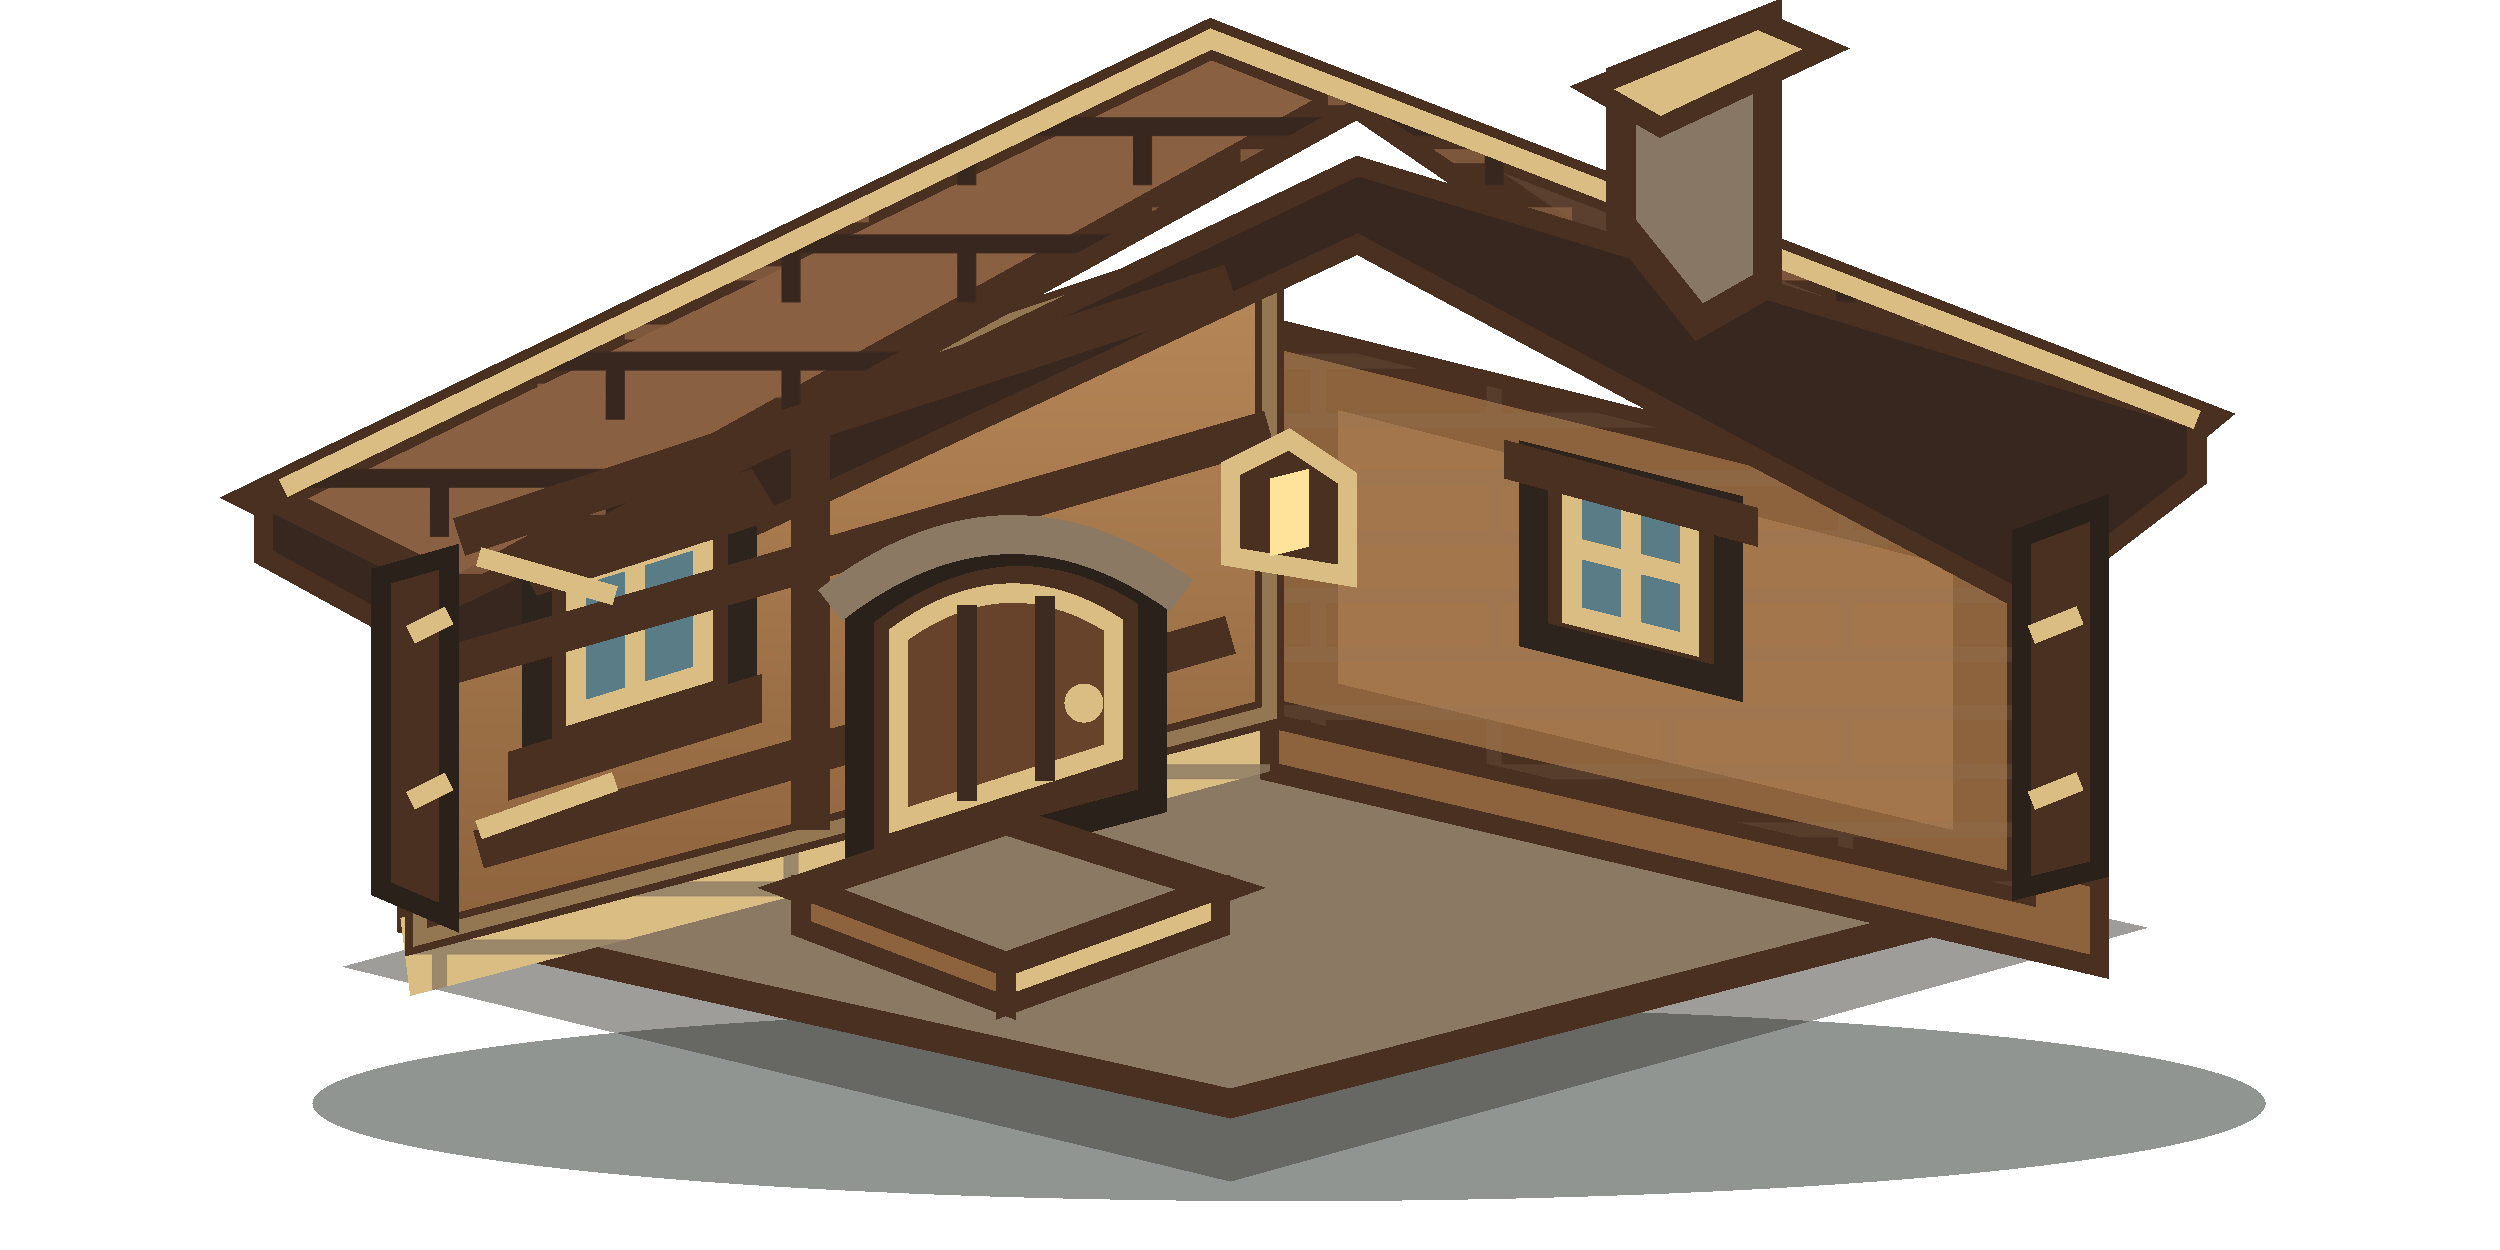
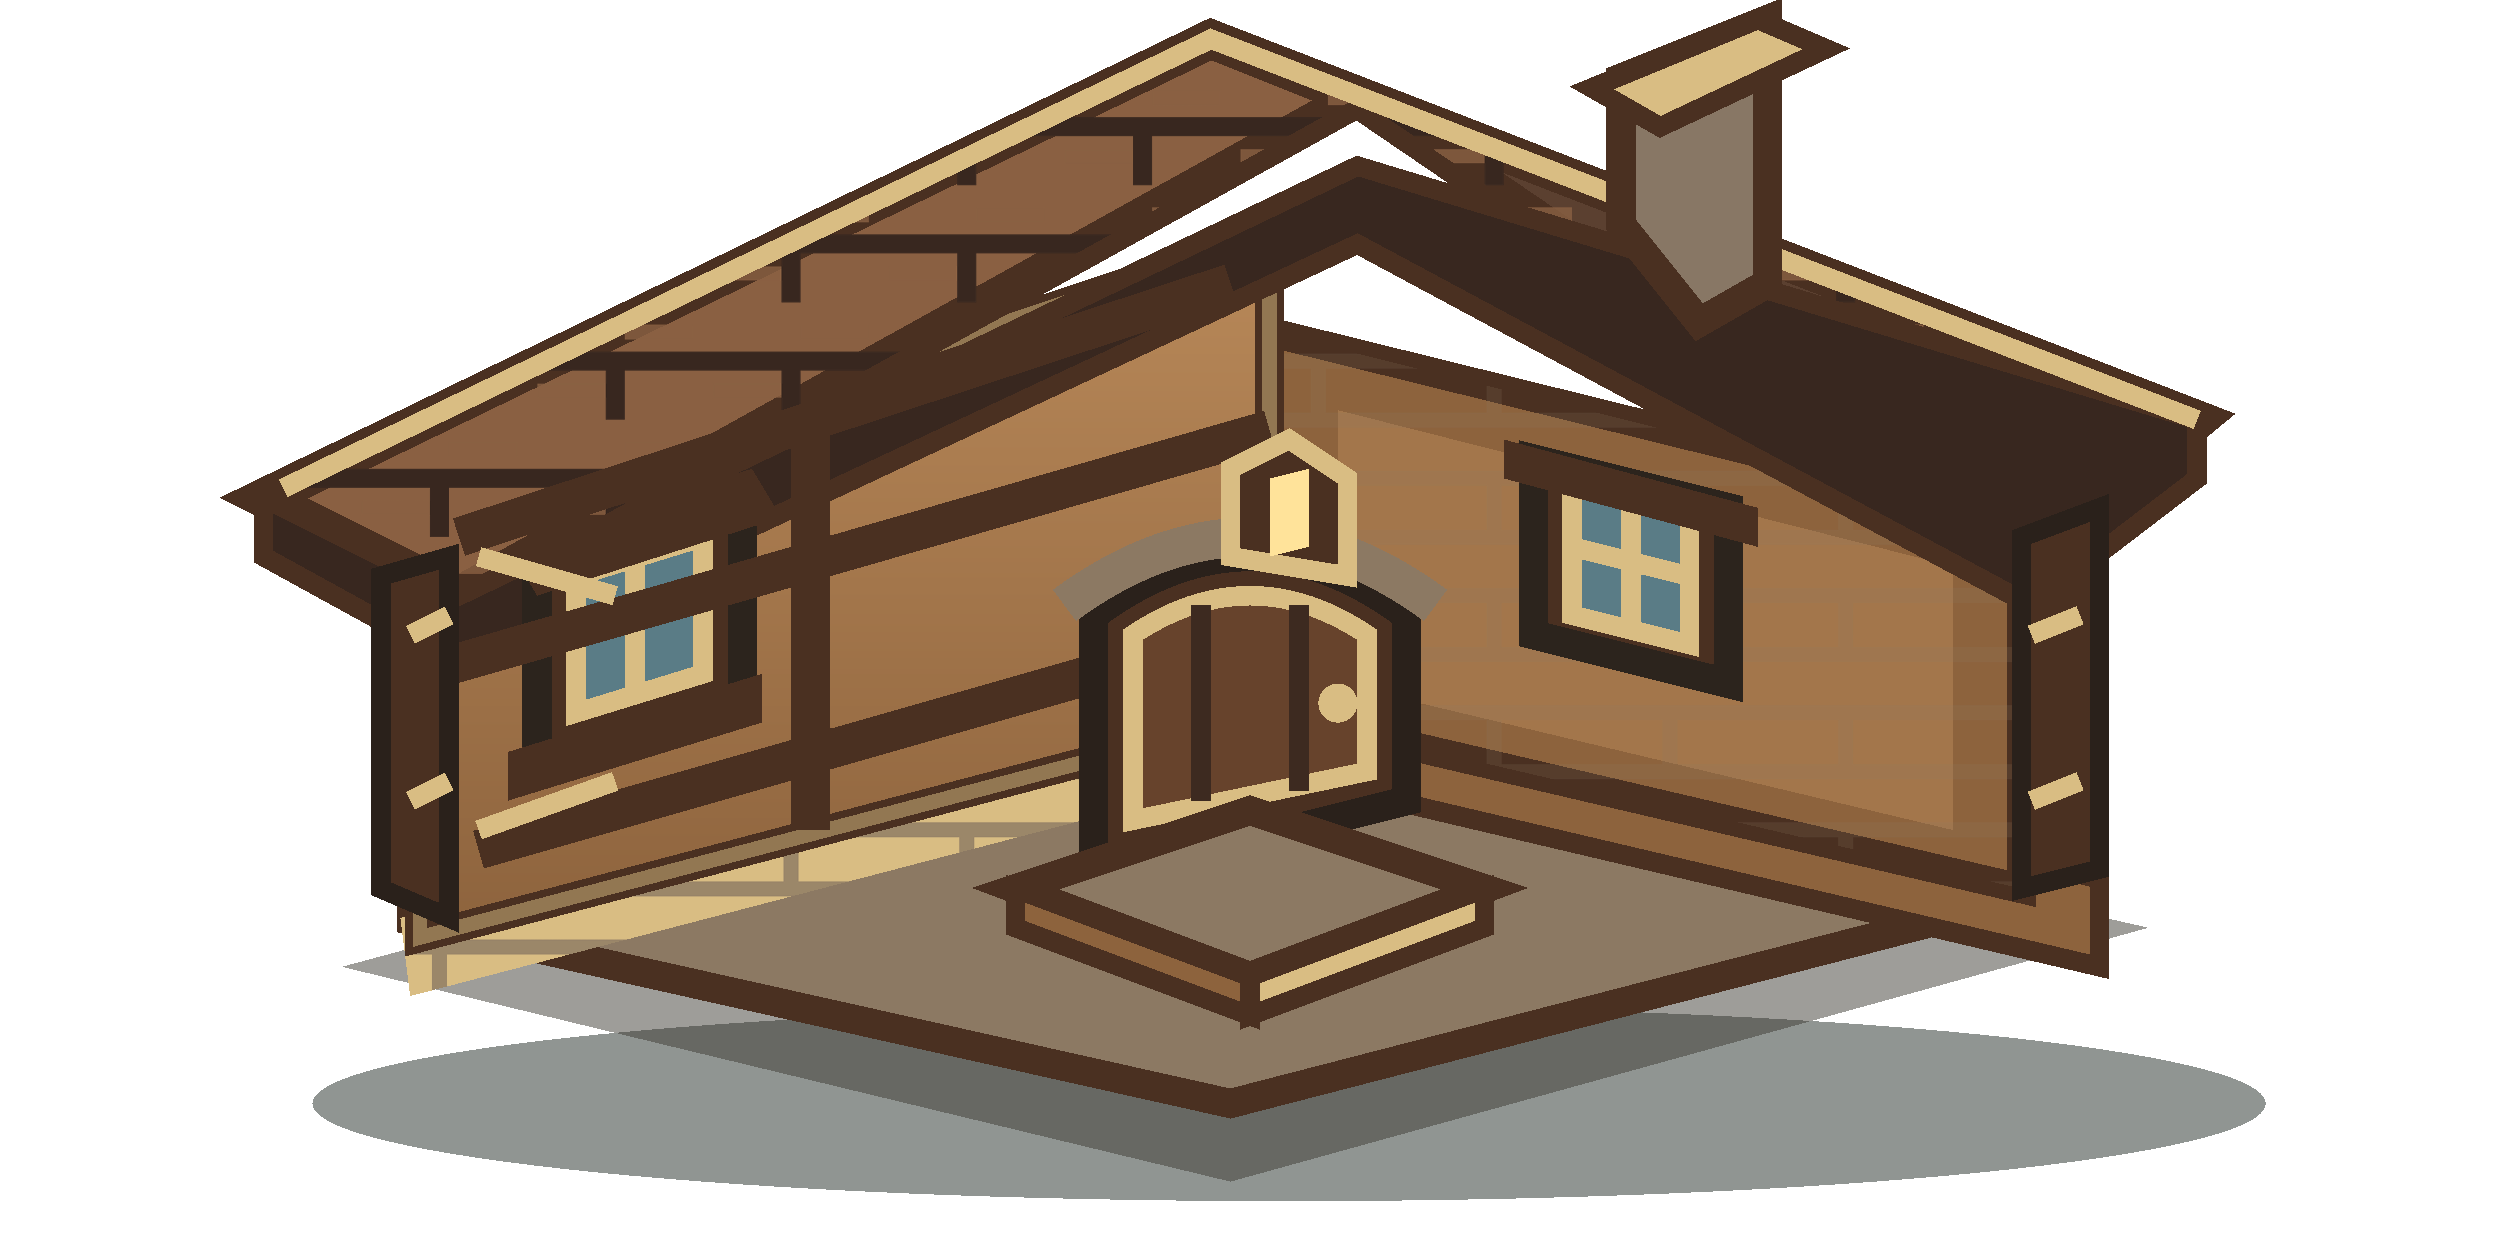
<svg xmlns="http://www.w3.org/2000/svg" viewBox="0 0 256 128" shape-rendering="crispEdges">
  <defs>
    <linearGradient id="front" x1="0" y1="0" x2="0" y2="1">
      <stop stop-color="#b98959" />
      <stop offset="1" stop-color="#8d633d" />
    </linearGradient>
    <pattern id="tiles" width="18" height="12" patternUnits="userSpaceOnUse">
      <path d="M0 1H18M9 1V7" stroke="#38271f" stroke-width="2" />
      <path d="M1 4H8M10 10H17" stroke="#8a6042" stroke-width="1.5" opacity=".8" />
    </pattern>
    <pattern id="block" width="18" height="12" patternUnits="userSpaceOnUse">
      <path d="M0 1H18M9 1V7M0 7H18" stroke="#8c7963" stroke-width="1.5" opacity=".8" />
    </pattern>
  </defs>
  <ellipse cx="132" cy="113" rx="100" ry="10" fill="#17221b" opacity=".48" />
  <path d="M35 99 128 74 220 95 126 121Z" fill="#3d3c33" opacity=".5" />
  <path d="M41 94 130 70 215 90 126 113Z" fill="#8c7963" stroke="#4a3021" stroke-width="3" />
  <path d="M41 94 130 70 130 79 42 102Z" fill="#d9bd83" />
  <path d="M130 70 215 90 215 99 130 79Z" fill="#8d633d" stroke="#4a3021" stroke-width="2" />
  <path d="M42 97 130 74 130 79 42 102Z" fill="url(#block)" />
  <path d="M130 34 207 53 207 91 130 73Z" fill="#8d633d" stroke="#4a3021" stroke-width="3" />
  <path d="M137 42 200 58 200 85 137 70Z" fill="#b98959" opacity=".48" />
  <path d="M130 34 207 53 207 91 130 73Z" fill="url(#block)" opacity="0.22" />
  <path d="M43 53 130 24 130 73 43 96Z" fill="url(#front)" stroke="#4a3021" stroke-width="3" />
  <path d="M43 53 130 24 130 73 43 96Z" fill="none" stroke="#d9bd83" stroke-width="1.5" opacity=".5" />
  <path d="M27 51 124 4 139 10 47 61Z" fill="#8a6042" stroke="#4a3021" stroke-width="4" />
  <path d="M124 4 225 43 208 57 139 10Z" fill="#5b4030" stroke="#4a3021" stroke-width="4" />
  <path d="M27 51 124 4 139 10 47 61Z" fill="url(#tiles)" />
  <path d="M124 4 225 43 208 57 139 10Z" fill="url(#tiles)" />
  <path d="M27 51 47 61 139 17 225 43 225 49 208 62 139 25 47 68 27 57Z" fill="#38271f" stroke="#4a3021" stroke-width="2" />
  <path d="M29 50 124 4 225 43" fill="none" stroke="#d9bd83" stroke-width="2" />
  <path d="M166 23 166 8 181 2 181 29 174 33Z" fill="#887765" stroke="#4a3021" stroke-width="3" />
  <path d="M163 9 180 2 187 5 170 13Z" fill="#d9bd83" stroke="#4a3021" stroke-width="2" />
  <path d="M55 58 76 51 76 72 55 78Z" fill="#4a3021" stroke="#2c241d" stroke-width="3" />
  <path d="M59 59 72 55 72 69 59 73Z" fill="#5a7c86" stroke="#d9bd83" stroke-width="2" />
  <path d="M65 57V71M59 65 72 61" stroke="#d9bd83" stroke-width="2" />
  <path d="M52 56 77 48 80 53 55 61Z" fill="#4a3021" />
  <path d="M52 77 78 69 78 74 52 82Z" fill="#4a3021" />
  <path d="M157 47 177 52 177 70 157 65Z" fill="#4a3021" stroke="#2c241d" stroke-width="3" />
  <path d="M161 49 173 53 173 66 161 63Z" fill="#5a7c86" stroke="#d9bd83" stroke-width="2" />
  <path d="M167 51V64M161 56 173 59" stroke="#d9bd83" stroke-width="2" />
  <path d="M154 45 180 52 180 56 154 49Z" fill="#4a3021" />
  <path d="M47 55 126 29M49 87 126 65M83 42V85M43 69 130 44" fill="none" stroke="#4a3021" stroke-width="4" />
  <path d="M49 57 63 61M49 85 63 80" stroke="#d9bd83" stroke-width="2" />
-   <path d="M88 79V63Q103 51 118 61V71L118 82 88 90Z" fill="#4a3021" stroke="#2a211b" stroke-width="3" />
-   <path d="M92 77V65Q103 57 114 64V77L92 84Z" fill="#67432c" stroke="#d9bd83" stroke-width="2" />
-   <path d="M99 62V82M107 61V80" stroke="#3d2a20" stroke-width="2" />
-   <circle cx="111" cy="72" r="2" fill="#d9bd83" />
-   <path d="M85 62Q103 48 121 61" fill="none" stroke="#8c7963" stroke-width="4" />
-   <path d="M82 91 103 84 125 91 103 99Z" fill="#8c7963" stroke="#4a3021" stroke-width="3" />
-   <path d="M82 91 103 99 103 103 82 95Z" fill="#8d633d" stroke="#4a3021" stroke-width="2" />
-   <path d="M103 99 125 91 125 95 103 103Z" fill="#d9bd83" stroke="#4a3021" stroke-width="2" />
+   <path d="M112 80V63Q128 51 144 63V82L112 90Z" fill="#4a3021" stroke="#2a211b" stroke-width="3" />
+   <path d="M116 78V65Q128 57 140 65V79L116 84Z" fill="#67432c" stroke="#d9bd83" stroke-width="2" />
+   <path d="M123 62V82M133 62V81" stroke="#3d2a20" stroke-width="2" />
+   <circle cx="137" cy="72" r="2" fill="#d9bd83" />
+   <path d="M109 62Q128 48 147 62" fill="none" stroke="#8c7963" stroke-width="4" />
+   <path d="M104 91 128 83 152 91 128 100Z" fill="#8c7963" stroke="#4a3021" stroke-width="3" />
+   <path d="M104 91 128 100 128 104 104 95Z" fill="#8d633d" stroke="#4a3021" stroke-width="2" />
+   <path d="M128 100 152 91 152 95 128 104Z" fill="#d9bd83" stroke="#4a3021" stroke-width="2" />
  <path d="M126 57V48L132 45 138 49V59Z" fill="#4a3021" stroke="#d9bd83" stroke-width="2" />
  <path d="M130 49 134 48V56L130 57Z" fill="#ffe39a" />
  <path d="M39 59 46 57 46 94 39 91ZM207 55 215 52 215 89 207 91Z" fill="#4a3021" stroke="#2a211b" stroke-width="2" />
  <path d="M42 65 46 63M42 82 46 80M208 65 213 63M208 82 213 80" stroke="#d9bd83" stroke-width="2" />
</svg>
